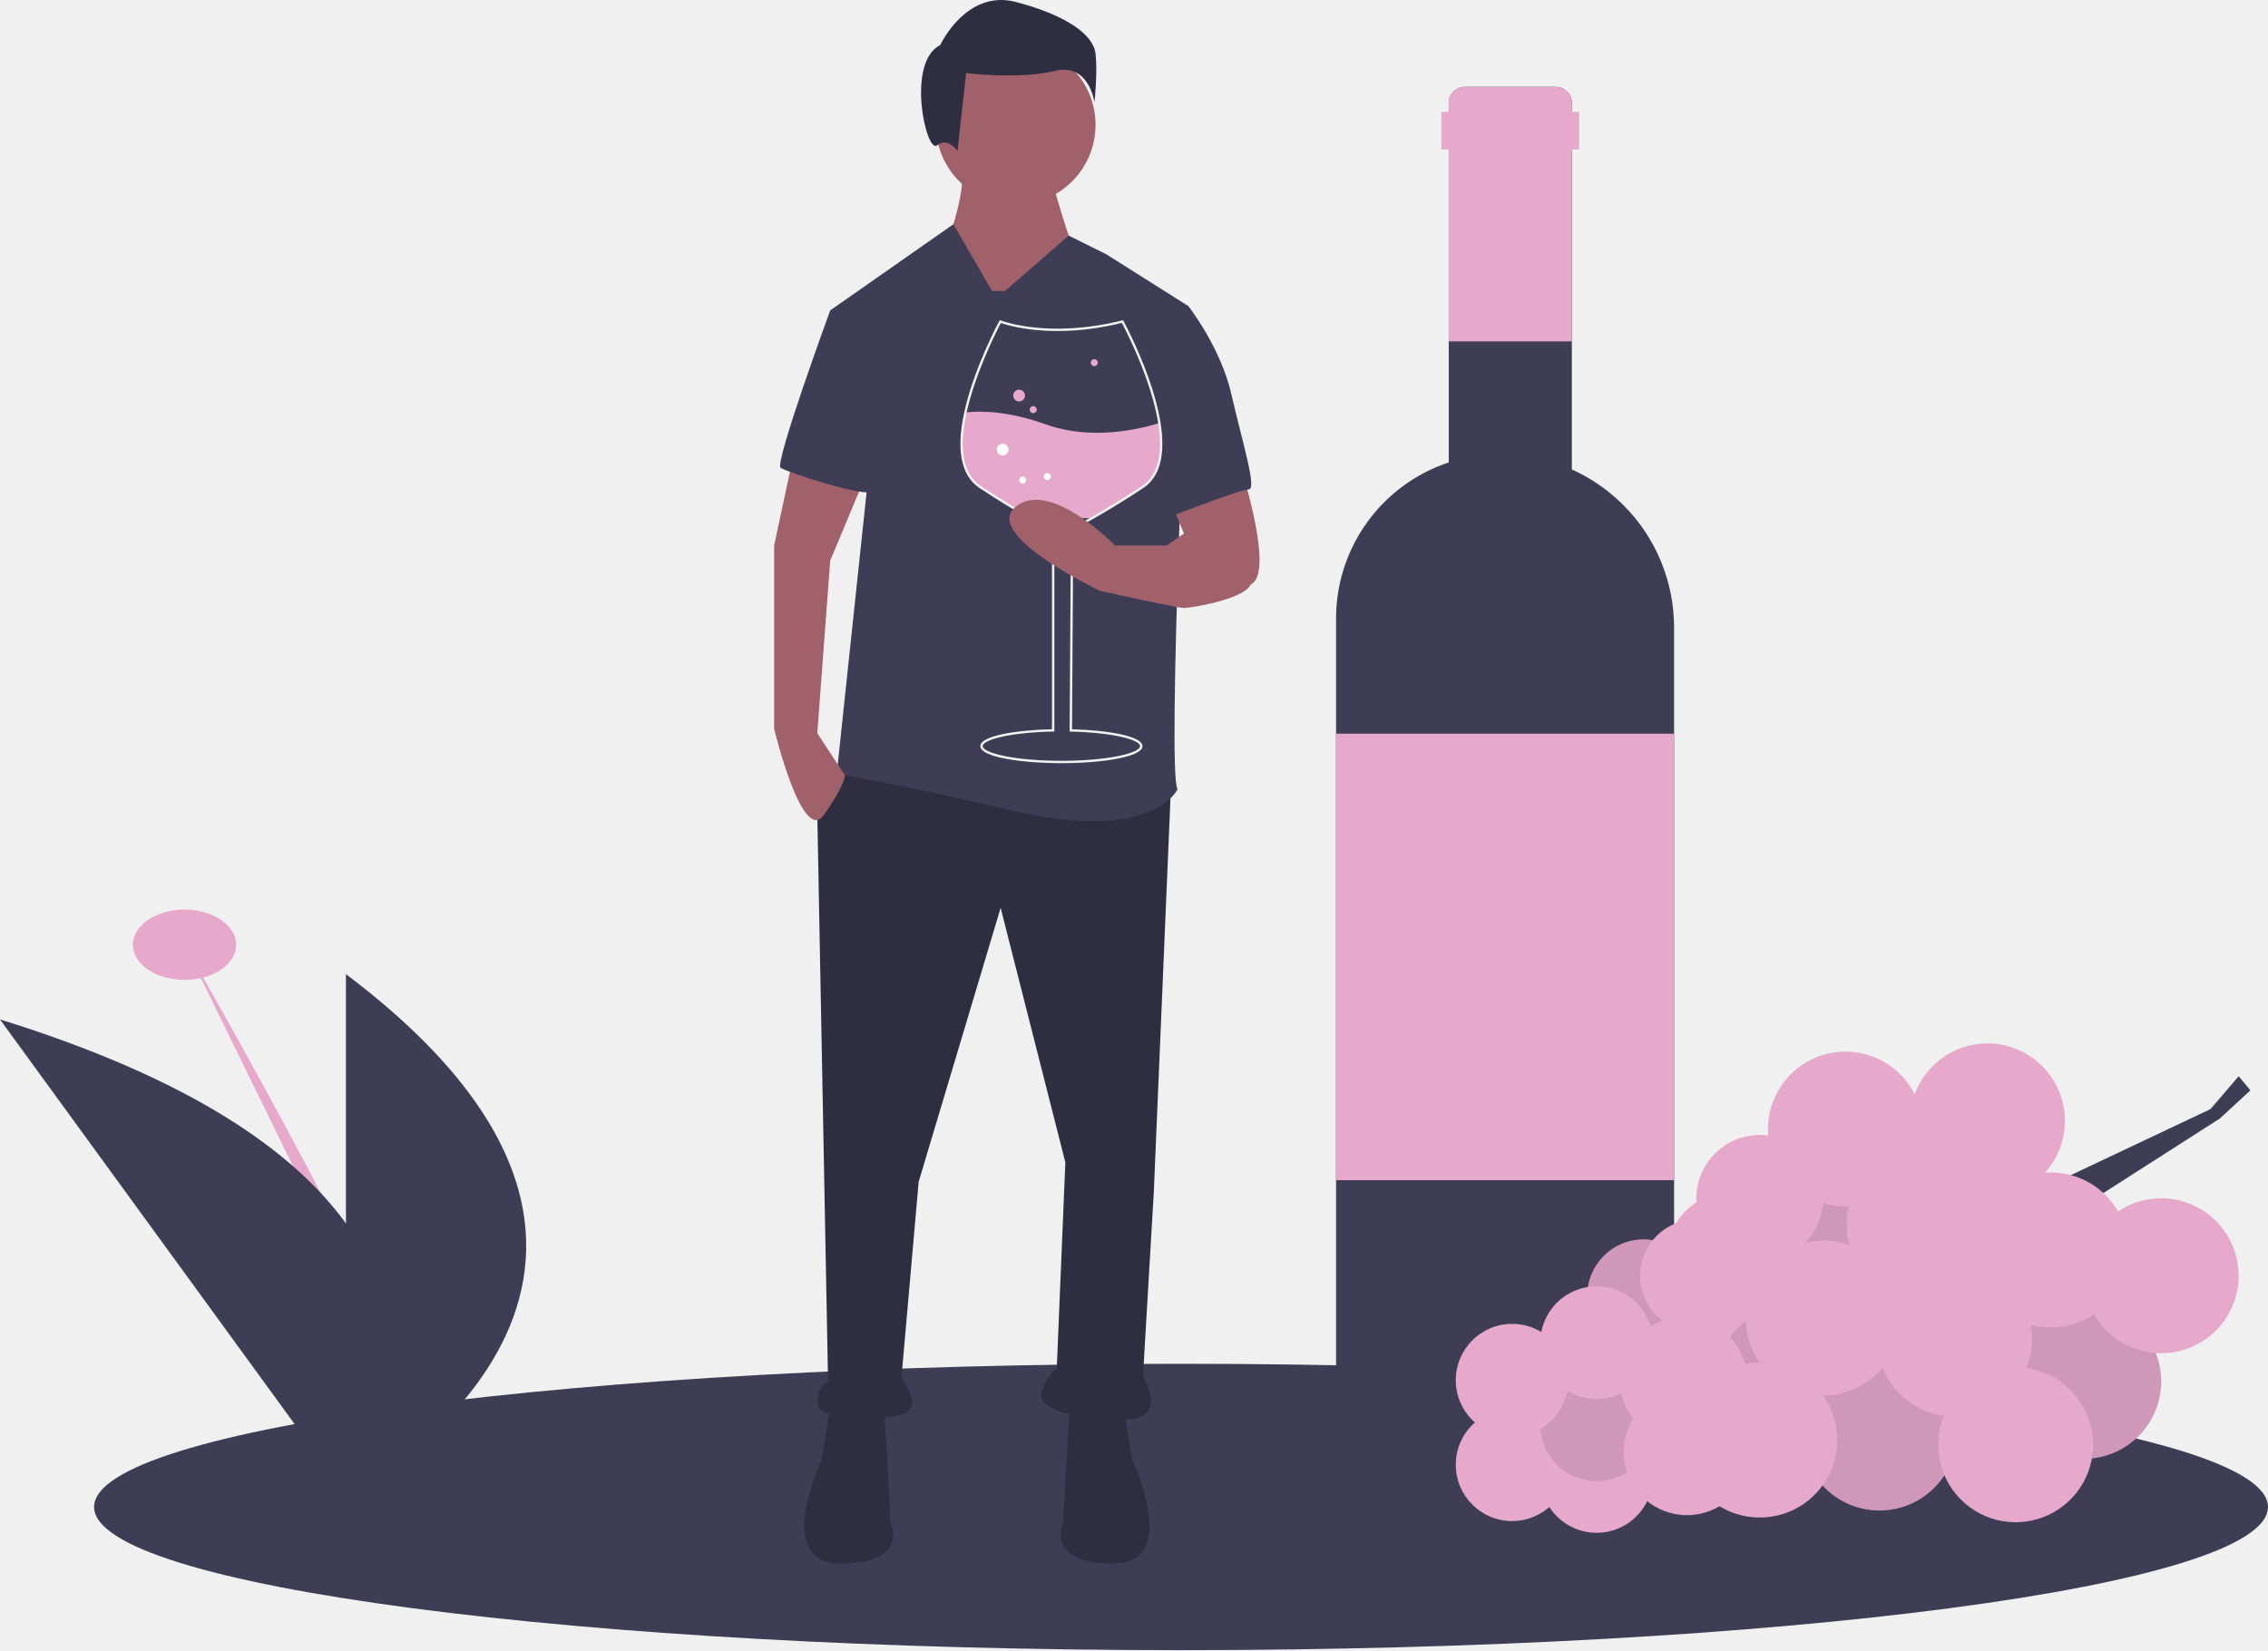
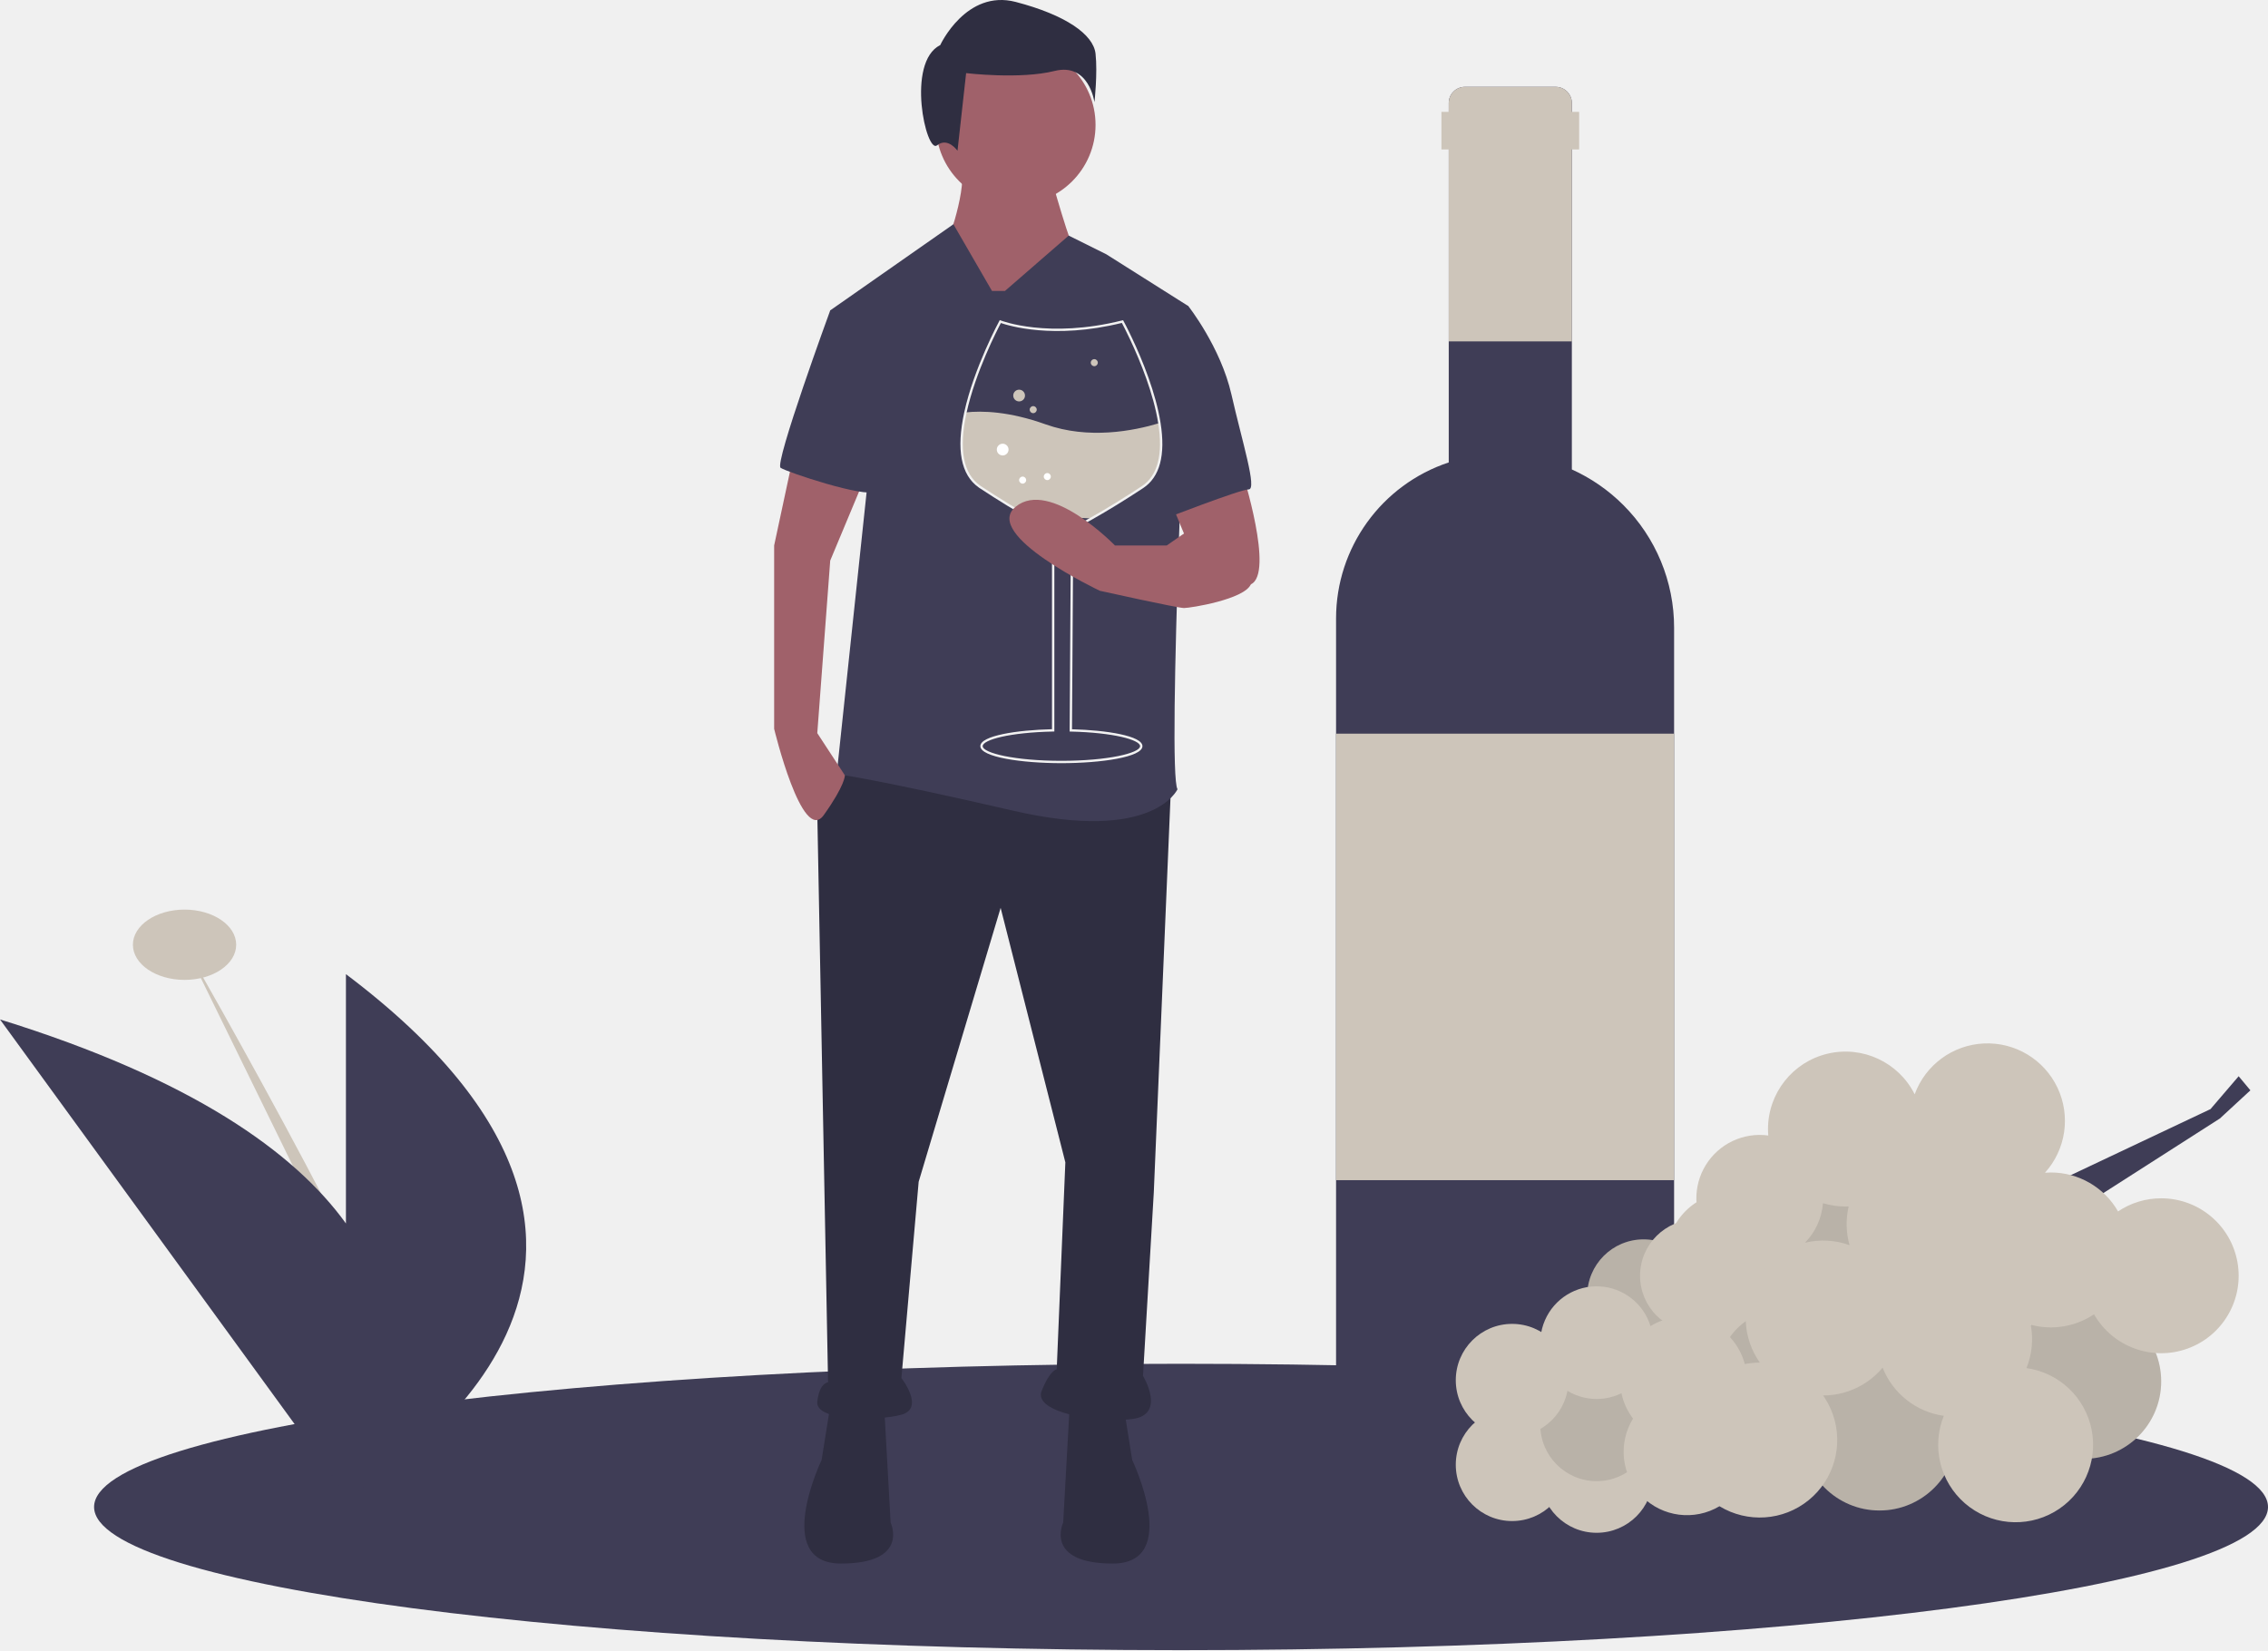
<svg xmlns="http://www.w3.org/2000/svg" data-name="Layer 1" width="966.154" height="703" viewBox="0 0 966.154 703">
  <ellipse cx="503.116" cy="642" rx="463.039" ry="61" fill="#3f3d56" />
-   <ellipse cx="78.616" cy="402.481" rx="22" ry="14.975" fill="#e6a9cc" />
-   <path d="M195.538,500.981s104.499,181.567,101.749,207.773" transform="translate(-116.9227 -98.5)" fill="#e6a9cc" />
+   <ellipse cx="78.616" cy="402.481" rx="22" ry="14.975" fill="#cdc5ba" />
+   <path d="M195.538,500.981s104.499,181.567,101.749,207.773" transform="translate(-116.9227 -98.5)" fill="#cdc5ba" />
  <path d="M264.288,513.506V619.719c-21.889-30.33-65.549-61.561-147.365-86.913L264.288,735.222V736.76s.278-.15.797-.443l.251.345s.21-.281.587-.825C283.091,725.891,427.086,636.219,264.288,513.506Z" transform="translate(-116.9227 -98.5)" fill="#3f3d56" />
  <path d="M808.406,313.616a74.146,74.146,0,0,0-21.884-15.12V142.401A6.901,6.901,0,0,0,779.621,135.5H740.978a6.901,6.901,0,0,0-6.901,6.901V295.502a70.054,70.054,0,0,0-48,66.47v334.844A30.684,30.684,0,0,0,716.762,727.5H799.535a30.542,30.542,0,0,0,30.542-30.542v-331.04A73.735,73.735,0,0,0,808.406,313.616Z" transform="translate(-116.9227 -98.5)" fill="#3f3d56" />
-   <rect x="569.154" y="312.556" width="144" height="190.222" fill="#e6a9cc" />
-   <path d="M789.633,146.167h-3.111v-3.766A6.901,6.901,0,0,0,779.621,135.5H740.978a6.901,6.901,0,0,0-6.901,6.901v3.766h-3.111v16h3.111v81.778h52.444V162.167h3.111Z" transform="translate(-116.9227 -98.5)" fill="#e6a9cc" />
+   <rect x="569.154" y="312.556" width="144" height="190.222" fill="#cdc5ba" />
+   <path d="M789.633,146.167h-3.111v-3.766A6.901,6.901,0,0,0,779.621,135.5H740.978a6.901,6.901,0,0,0-6.901,6.901v3.766h-3.111v16h3.111v81.778h52.444V162.167h3.111Z" transform="translate(-116.9227 -98.5)" fill="#cdc5ba" />
  <polygon points="831.654 524.5 941.654 472.5 953.654 458.5 958.654 464.5 945.654 476.5 845.654 540.5 831.654 524.5" fill="#3f3d56" />
-   <circle cx="887.654" cy="588.5" r="33" fill="#e6a9cc" />
+   <circle cx="887.654" cy="588.5" r="33" fill="#cdc5ba" />
  <circle cx="887.654" cy="588.5" r="33" opacity="0.1" />
-   <circle cx="800.654" cy="610.5" r="33" fill="#e6a9cc" />
+   <circle cx="800.654" cy="610.5" r="33" fill="#cdc5ba" />
  <circle cx="800.654" cy="610.5" r="33" opacity="0.1" />
-   <circle cx="731.654" cy="585.5" r="33" fill="#e6a9cc" />
-   <circle cx="743.154" cy="564" r="33" fill="#e6a9cc" />
-   <circle cx="737.154" cy="535" r="27" fill="#e6a9cc" />
-   <circle cx="759.154" cy="585" r="27" fill="#e6a9cc" />
+   <circle cx="731.654" cy="585.5" r="33" fill="#cdc5ba" />
+   <circle cx="743.154" cy="564" r="33" fill="#cdc5ba" />
+   <circle cx="737.154" cy="535" r="27" fill="#cdc5ba" />
+   <circle cx="759.154" cy="585" r="27" fill="#cdc5ba" />
  <circle cx="759.154" cy="585" r="27" opacity="0.1" />
-   <circle cx="778.154" cy="524" r="24" fill="#e6a9cc" />
+   <circle cx="778.154" cy="524" r="24" fill="#cdc5ba" />
  <circle cx="778.154" cy="524" r="24" opacity="0.1" />
-   <circle cx="644.154" cy="624" r="24" fill="#e6a9cc" />
-   <circle cx="680.154" cy="629" r="24" fill="#e6a9cc" />
-   <circle cx="680.154" cy="607" r="24" fill="#e6a9cc" />
+   <circle cx="644.154" cy="624" r="24" fill="#cdc5ba" />
+   <circle cx="680.154" cy="629" r="24" fill="#cdc5ba" />
+   <circle cx="680.154" cy="607" r="24" fill="#cdc5ba" />
  <circle cx="680.154" cy="607" r="24" opacity="0.1" />
-   <circle cx="644.154" cy="588" r="24" fill="#e6a9cc" />
-   <circle cx="700.154" cy="552" r="24" fill="#e6a9cc" />
+   <circle cx="644.154" cy="588" r="24" fill="#cdc5ba" />
+   <circle cx="700.154" cy="552" r="24" fill="#cdc5ba" />
  <circle cx="700.154" cy="552" r="24" opacity="0.1" />
-   <path d="M866.577,679a33.146,33.146,0,0,0-6.387.623,27.008,27.008,0,0,0-40.169-16.179,24.001,24.001,0,1,0-12.371,28.603,26.874,26.874,0,0,0,4.938,10.794,27,27,0,0,0,36.823,37.346A33.001,33.001,0,1,0,866.577,679Z" transform="translate(-116.9227 -98.5)" fill="#e6a9cc" />
-   <circle cx="722.654" cy="543.5" r="24" fill="#e6a9cc" />
-   <path d="M1037.577,609a32.845,32.845,0,0,0-18.375,5.588A32.979,32.979,0,0,0,990.577,598c-.842,0-1.673.042-2.5.104a33.002,33.002,0,1,0-55.511-33.412A32.999,32.999,0,0,0,870.077,579.5c0,.927.048,1.842.123,2.749a26.999,26.999,0,1,0,1.202,53.313,32.998,32.998,0,1,0,47.497,45.594,33.027,33.027,0,0,0,26.068,20.517,33.001,33.001,0,1,0,35.222-20.345,32.939,32.939,0,0,0,1.811-18.46,33.019,33.019,0,0,0,26.954-4.455A32.998,32.998,0,1,0,1037.577,609Zm-151.748,18.924a26.903,26.903,0,0,0,7.66-16.843A32.987,32.987,0,0,0,903.077,612.5c.461,0,.918-.016,1.375-.035a32.928,32.928,0,0,0,.369,16.502,33.047,33.047,0,0,0-18.991-1.044Z" transform="translate(-116.9227 -98.5)" fill="#e6a9cc" />
+   <path d="M866.577,679a33.146,33.146,0,0,0-6.387.623,27.008,27.008,0,0,0-40.169-16.179,24.001,24.001,0,1,0-12.371,28.603,26.874,26.874,0,0,0,4.938,10.794,27,27,0,0,0,36.823,37.346A33.001,33.001,0,1,0,866.577,679Z" transform="translate(-116.9227 -98.5)" fill="#cdc5ba" />
+   <circle cx="722.654" cy="543.5" r="24" fill="#cdc5ba" />
+   <path d="M1037.577,609a32.845,32.845,0,0,0-18.375,5.588A32.979,32.979,0,0,0,990.577,598c-.842,0-1.673.042-2.5.104a33.002,33.002,0,1,0-55.511-33.412A32.999,32.999,0,0,0,870.077,579.5c0,.927.048,1.842.123,2.749a26.999,26.999,0,1,0,1.202,53.313,32.998,32.998,0,1,0,47.497,45.594,33.027,33.027,0,0,0,26.068,20.517,33.001,33.001,0,1,0,35.222-20.345,32.939,32.939,0,0,0,1.811-18.46,33.019,33.019,0,0,0,26.954-4.455A32.998,32.998,0,1,0,1037.577,609Zm-151.748,18.924a26.903,26.903,0,0,0,7.66-16.843A32.987,32.987,0,0,0,903.077,612.5c.461,0,.918-.016,1.375-.035a32.928,32.928,0,0,0,.369,16.502,33.047,33.047,0,0,0-18.991-1.044Z" transform="translate(-116.9227 -98.5)" fill="#cdc5ba" />
  <path d="M615.779,432.882,608.428,606.552l-4.594,78.106s10.108,16.54-4.594,18.378-42.269-2.757-38.593-11.946,6.432-9.189,6.432-9.189l3.676-88.213L543.187,485.259l-34.918,116.699L500.918,685.577s10.108,12.864,0,15.621-36.756,2.757-35.837-5.513,4.594-8.27,4.594-8.27L465.081,444.828l13.783-21.134Z" transform="translate(-116.9227 -98.5)" fill="#2f2e41" />
  <path d="M595.563,697.522l3.676,22.972s21.134,44.107-8.27,44.107-21.134-17.459-21.134-17.459l2.757-49.62Z" transform="translate(-116.9227 -98.5)" fill="#2f2e41" />
  <path d="M470.595,697.522l-3.676,22.972s-21.134,44.107,8.27,44.107,21.134-17.459,21.134-17.459l-2.757-49.62Z" transform="translate(-116.9227 -98.5)" fill="#2f2e41" />
  <path d="M564.321,172.837s9.189,33.08,11.027,33.08-17.459,25.729-17.459,25.729L529.404,247.267l-10.108-42.269s9.189-22.972,7.351-34.918Z" transform="translate(-116.9227 -98.5)" fill="#a0616a" />
  <circle cx="432.696" cy="53.203" r="33.999" fill="#a0616a" />
  <path d="M545.025,222.457l27.165-23.591,16.023,7.97,34.918,22.053s-9.189,198.48-4.594,205.831c0,0-10.108,22.972-69.835,9.189s-75.349-15.621-75.349-15.621l12.864-121.293L470.595,230.727l52.471-36.692,16.445,28.422Z" transform="translate(-116.9227 -98.5)" fill="#3f3d56" />
  <path d="M646.102,299.644s13.783,43.188,3.676,47.782-18.378,2.757-18.378,2.757L615.779,312.508Z" transform="translate(-116.9227 -98.5)" fill="#a0616a" />
  <path d="M454.974,292.293l-8.27,38.593v78.106s11.946,49.62,21.134,36.756,8.999-16.938,8.999-16.938l-11.756-17.98,5.513-73.511,14.65-35.067Z" transform="translate(-116.9227 -98.5)" fill="#a0616a" />
  <path d="M517.458,117.704S528.485,93.813,549.619,99.326s33.08,13.783,33.999,22.053-.459,20.675-.459,20.675-2.297-16.999-16.999-13.324-37.674.919-37.674.919l-3.676,33.08s-4.135-5.973-8.729-2.297S502.756,125.055,517.458,117.704Z" transform="translate(-116.9227 -98.5)" fill="#2f2e41" />
  <path d="M615.779,230.727l7.351-1.838s13.783,17.459,18.378,37.674,11.027,40.431,7.351,40.431-36.756,12.864-36.756,12.864Z" transform="translate(-116.9227 -98.5)" fill="#3f3d56" />
  <path d="M491.729,228.889,470.595,230.727s-23.891,65.241-21.134,67.079,35.837,12.864,40.431,10.108S491.729,228.889,491.729,228.889Z" transform="translate(-116.9227 -98.5)" fill="#3f3d56" />
-   <path d="M603.597,306.041c-8.836,5.824-16.132,10.192-21.711,13.34h-.005a127.05,127.05,0,0,0-24.407.685c-5.719-3.192-13.435-7.771-22.926-14.025-.09-.06-.18-.12-.27-.185v-.005c-8.706-5.989-8.921-18.673-6.089-31.643,7.205-.801,18.693-.45,34.129,5.064,18.278,6.53,37.412,2.837,48.5-.52C612.639,290.194,611.528,300.812,603.597,306.041Z" transform="translate(-116.9227 -98.5)" fill="#e6a9cc" />
+   <path d="M603.597,306.041c-8.836,5.824-16.132,10.192-21.711,13.34h-.005a127.05,127.05,0,0,0-24.407.685c-5.719-3.192-13.435-7.771-22.926-14.025-.09-.06-.18-.12-.27-.185v-.005c-8.706-5.989-8.921-18.673-6.089-31.643,7.205-.801,18.693-.45,34.129,5.064,18.278,6.53,37.412,2.837,48.5-.52C612.639,290.194,611.528,300.812,603.597,306.041Z" transform="translate(-116.9227 -98.5)" fill="#cdc5ba" />
  <path d="M569.072,423.625c-16.737,0-34.525-2.543-34.525-7.255,0-4.476,15.726-6.863,30.522-7.209V332.56c0-1.822-.879-4.157-2.611-6.941a42.061,42.061,0,0,0-2.596-3.671q-1.239-.671-2.631-1.444c-7.137-3.984-14.861-8.709-22.958-14.045-.097-.065-.192-.129-.288-.197l-.208-.15c-7.506-5.339-9.551-16.106-6.078-32.01,4.12-18.9,14.808-38.653,14.915-38.85l.213-.39.413.165c.199.079,20.256,7.848,51.73-.021l.376-.094.185.34c.016.029,1.603,2.948,3.751,7.532,4.363,9.3,9.992,23.075,12.03,35.889,2.187,13.741-.316,23.09-7.439,27.786h0c-7.64,5.035-14.954,9.53-21.74,13.358l-.118.065q-1.43.811-2.71,1.51c-.322.45-.636.923-.934,1.408-.398.647-.78,1.333-1.136,2.04a30.651,30.651,0,0,0-3.194,13.558l-.452,70.78c14.548.381,30.008,2.777,30.008,7.193C603.597,421.082,585.809,423.625,569.072,423.625ZM534.778,305.593l.047.032c8.075,5.321,15.778,10.033,22.893,14.005q1.438.8,2.711,1.487l.091.049.064.081a43.311,43.311,0,0,1,2.723,3.843c1.833,2.945,2.763,5.458,2.763,7.47v77.58l-.49.01c-18.55.378-30.032,3.523-30.032,6.219,0,2.958,13.768,6.254,33.524,6.254s33.524-3.296,33.524-6.254c0-2.656-11.287-5.783-29.523-6.205l-.492-.012.459-71.763a31.65,31.65,0,0,1,3.301-14.002c.368-.731.764-1.443,1.176-2.113.331-.539.682-1.066,1.042-1.563l.066-.091.099-.054q1.37-.748,2.91-1.622l.12-.065c6.734-3.803,13.989-8.262,21.567-13.257,6.765-4.46,9.121-13.475,7.001-26.793-2.02-12.699-7.612-26.38-11.947-35.622-1.715-3.659-3.068-6.248-3.542-7.138-29.081,7.177-48.484,1.112-51.544.04-1.496,2.826-10.838,20.888-14.613,38.205-3.411,15.62-1.431,26.091,5.884,31.124Z" transform="translate(-116.9227 -98.5)" fill="#f2f2f2" />
-   <circle cx="434.137" cy="168.513" r="2.502" fill="#e6a9cc" />
+   <circle cx="434.137" cy="168.513" r="2.502" fill="#cdc5ba" />
  <circle cx="427.132" cy="191.529" r="2.502" fill="#fff" />
-   <circle cx="440.141" cy="174.517" r="1.501" fill="#e6a9cc" />
+   <circle cx="440.141" cy="174.517" r="1.501" fill="#cdc5ba" />
  <circle cx="446.145" cy="203.037" r="1.501" fill="#fff" />
  <circle cx="435.638" cy="204.538" r="1.501" fill="#fff" />
-   <circle cx="466.16" cy="154.503" r="1.501" fill="#e6a9cc" />
+   <circle cx="466.16" cy="154.503" r="1.501" fill="#cdc5ba" />
  <path d="M641.508,320.778s11.027,20.216,8.27,26.648S624.049,357.534,621.292,357.534s-35.837-7.351-35.837-7.351-50.539-23.891-35.837-35.837,42.269,16.54,42.269,16.54h22.053l11.946-8.27Z" transform="translate(-116.9227 -98.5)" fill="#a0616a" />
</svg>
